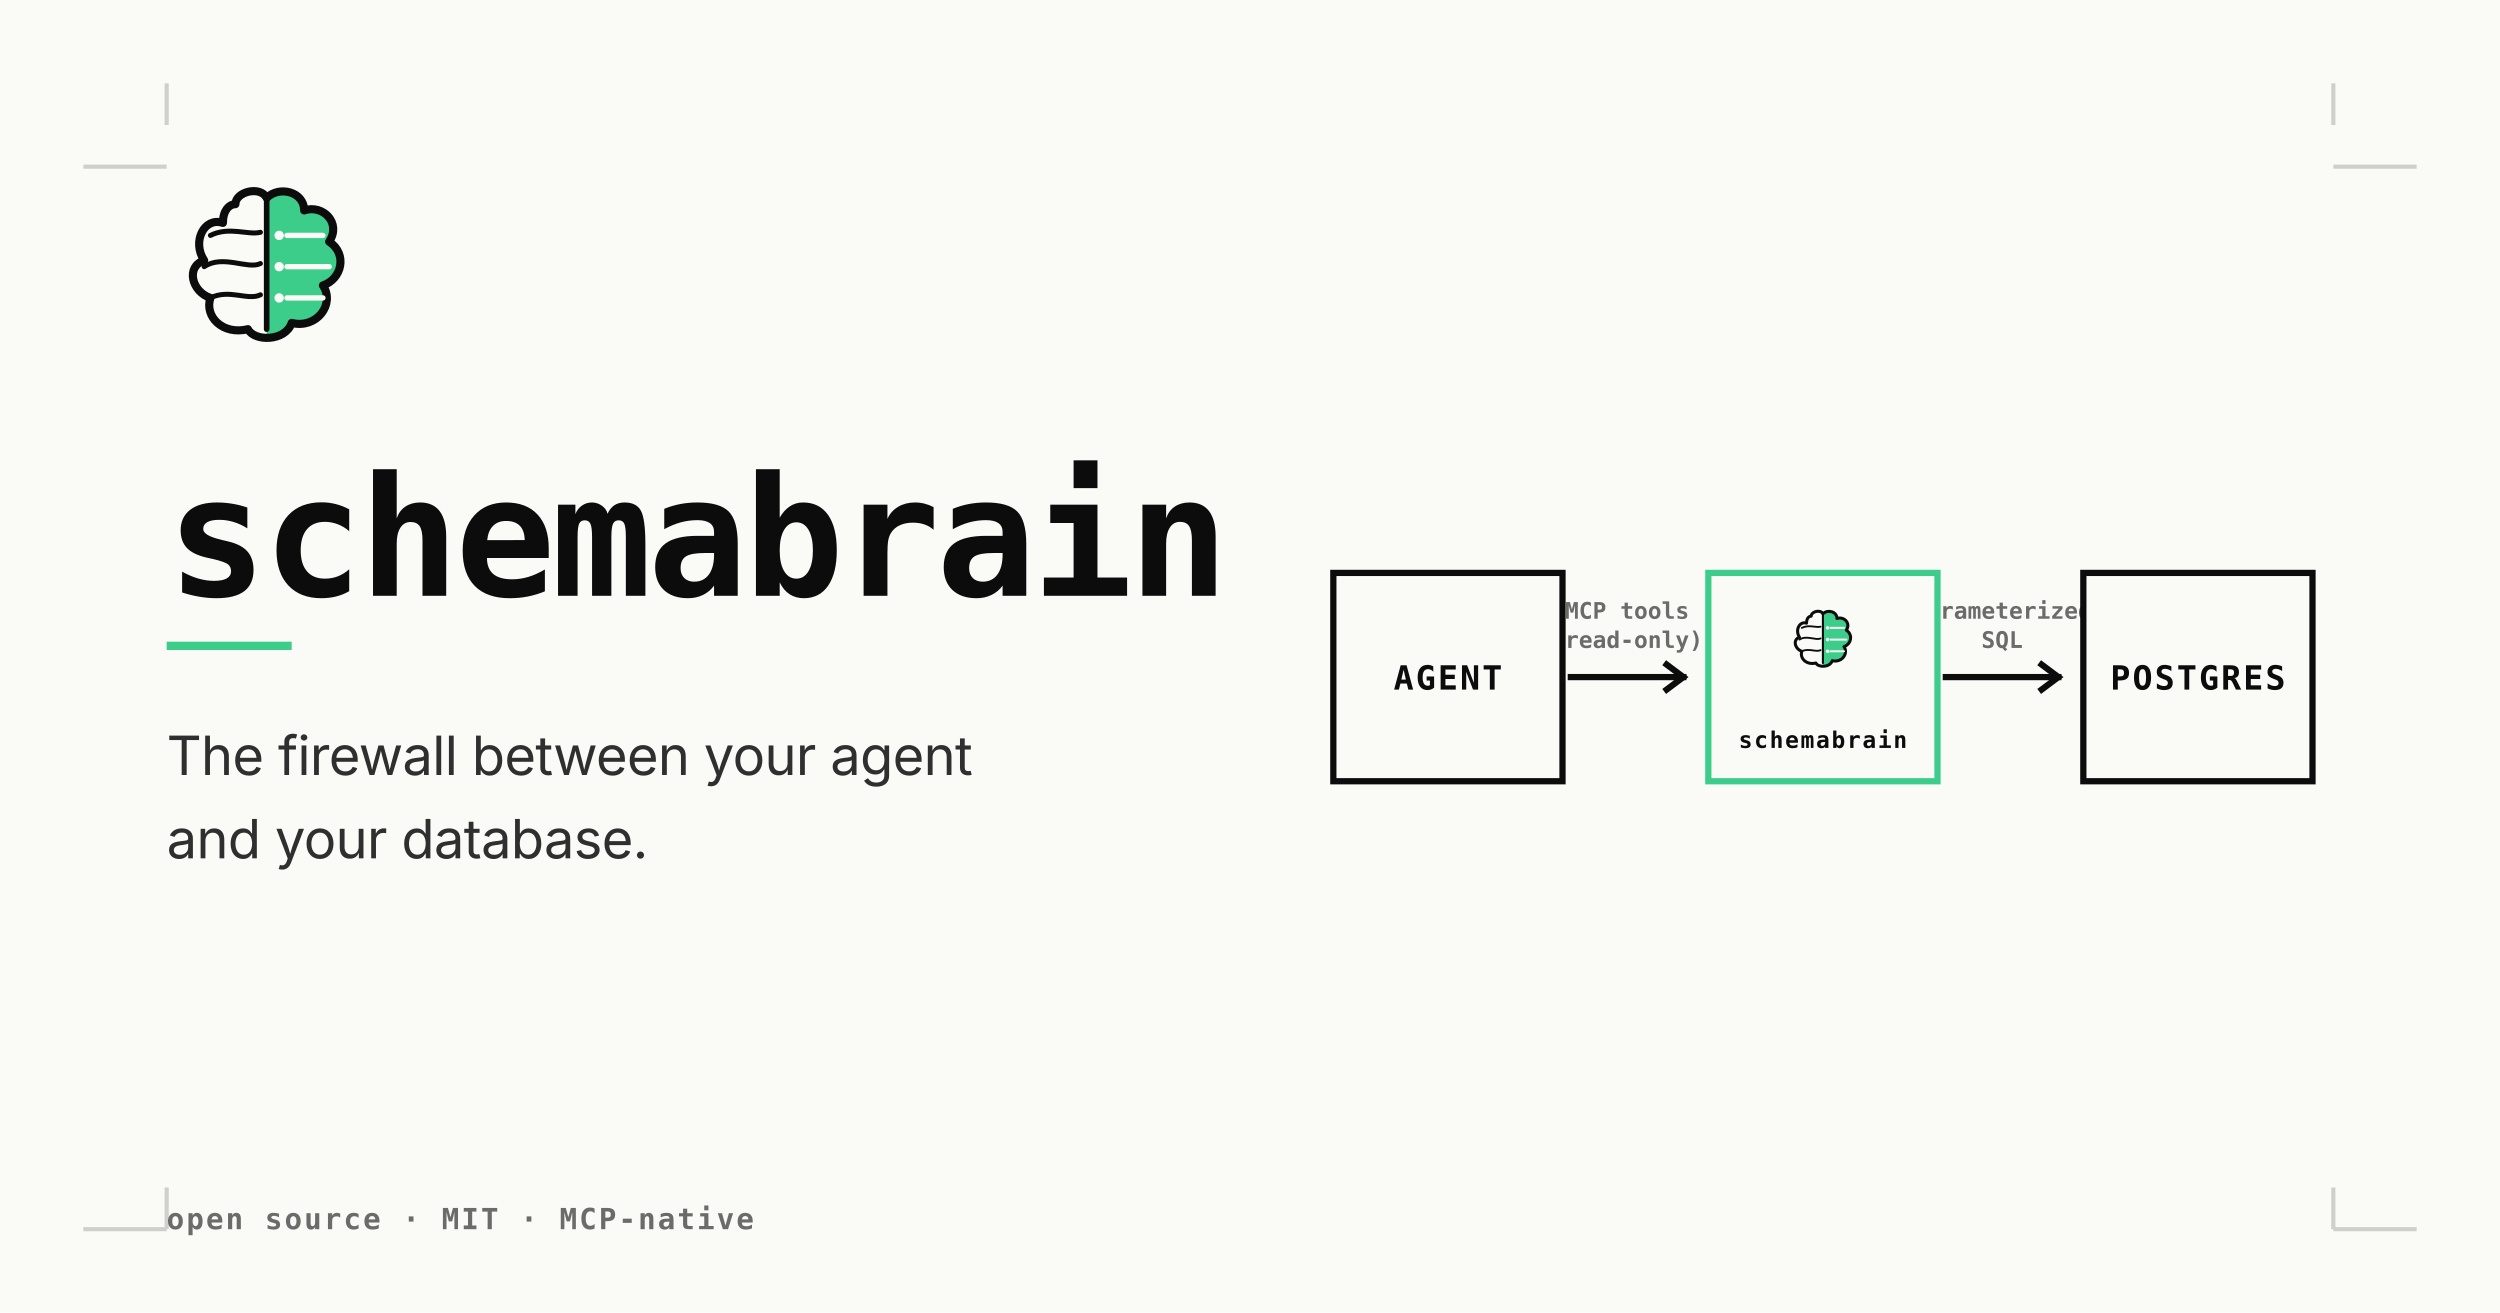
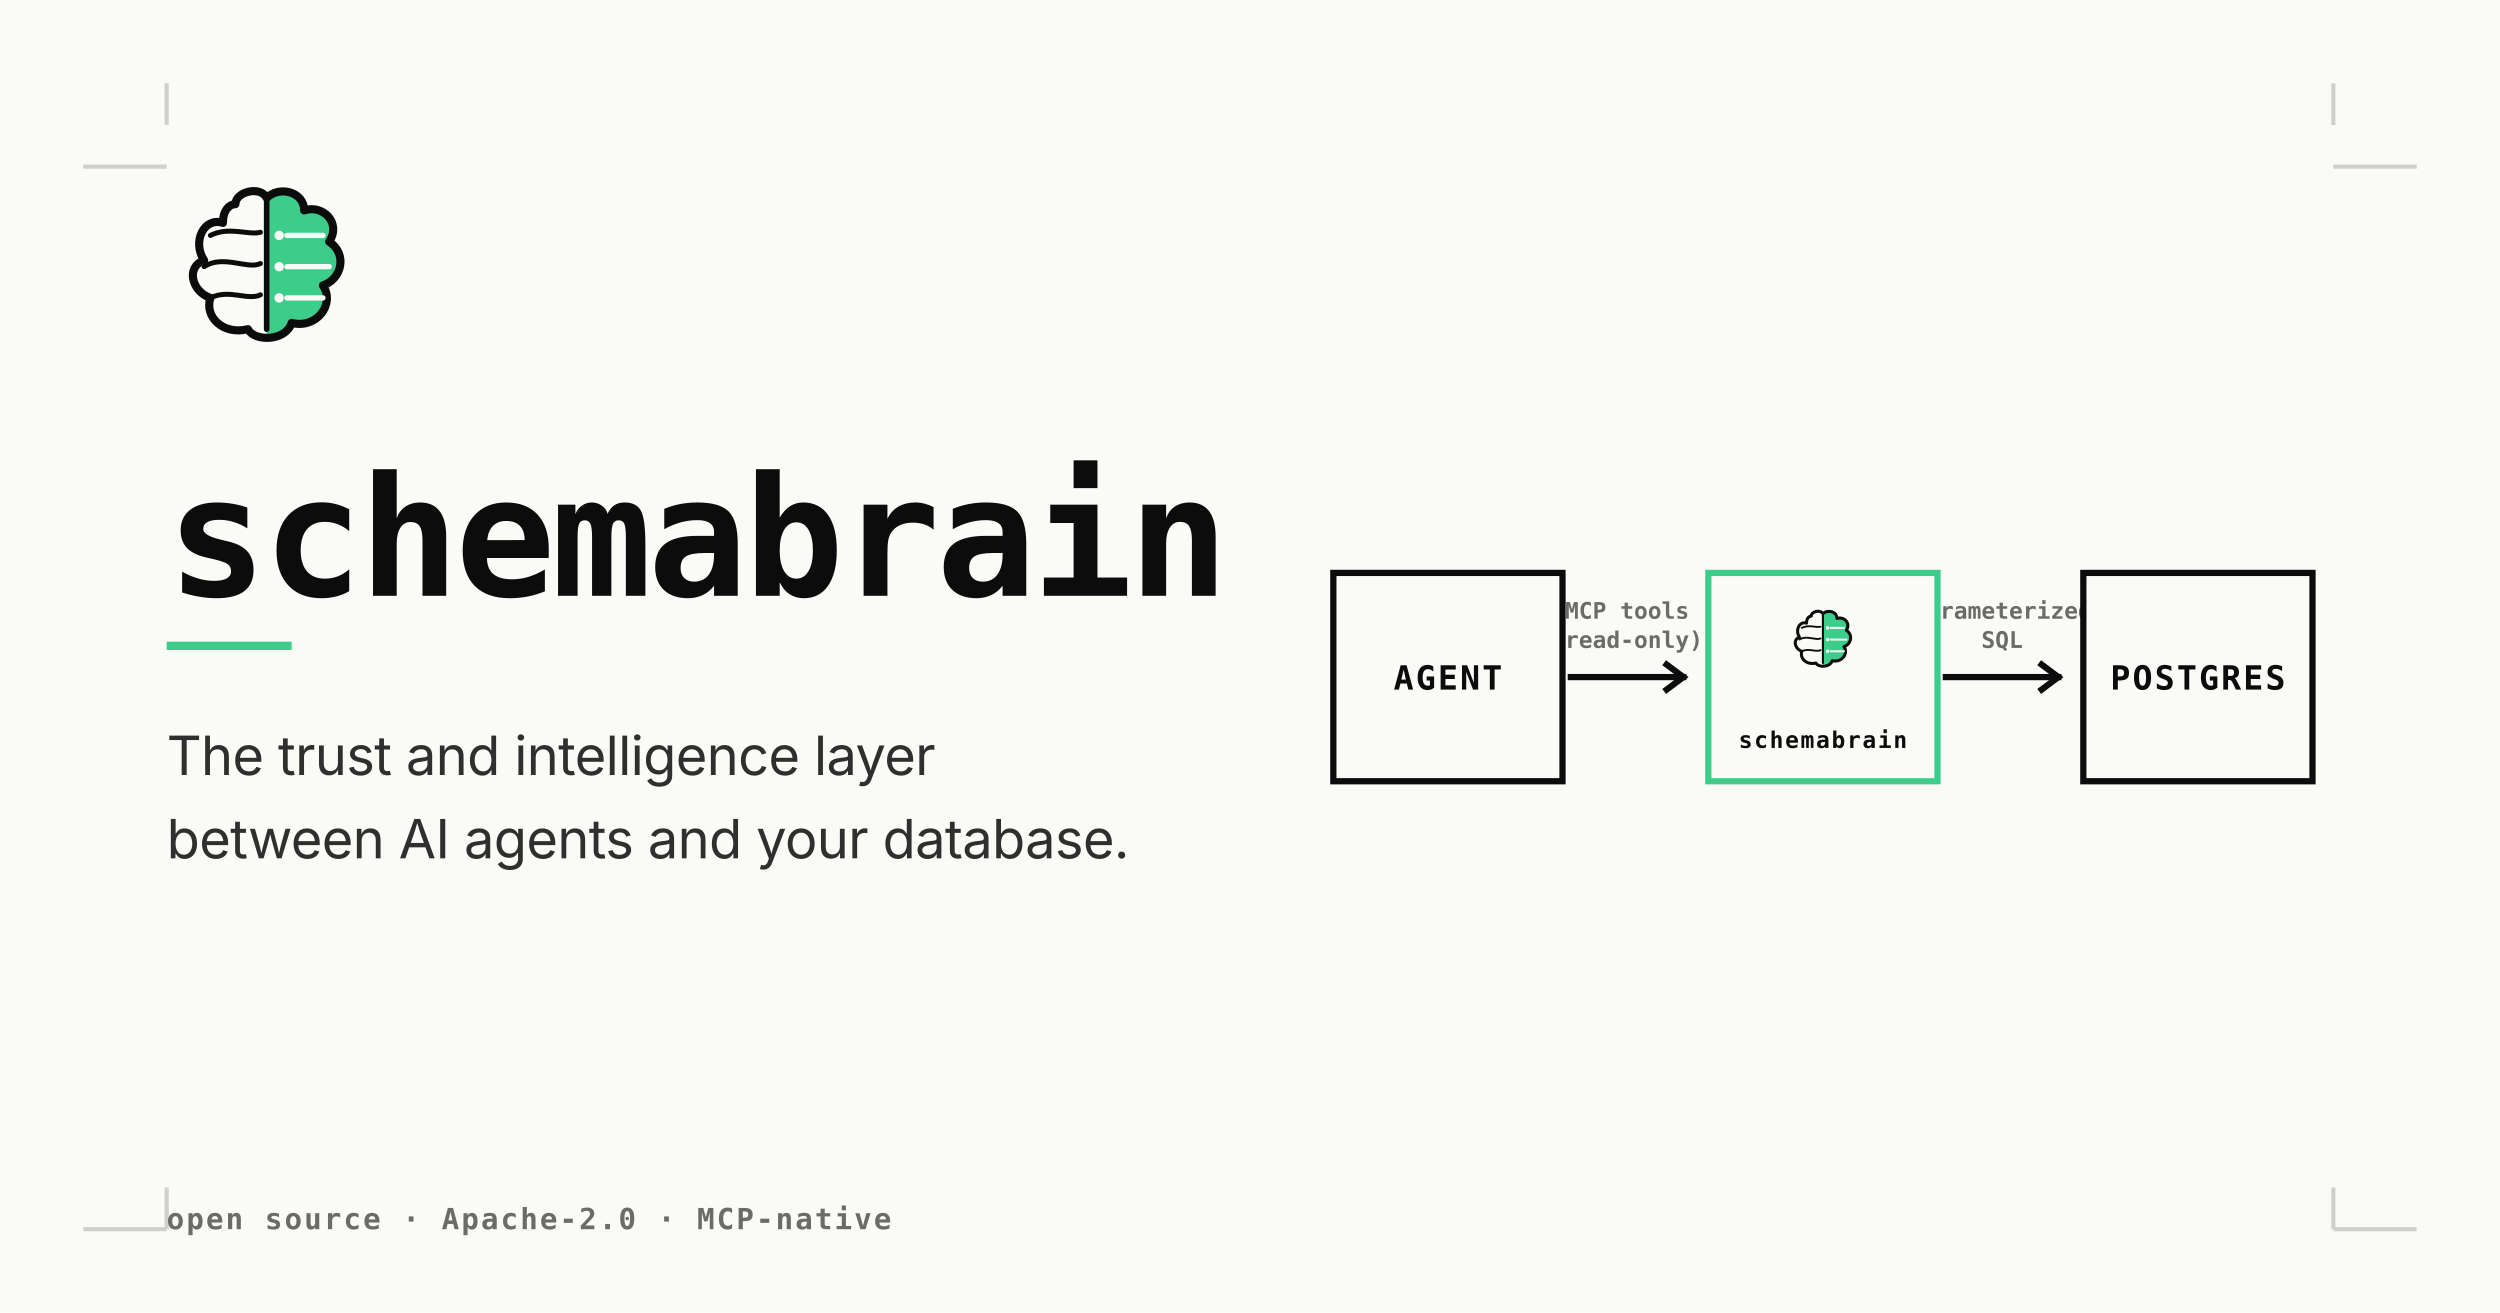
<svg xmlns="http://www.w3.org/2000/svg" viewBox="0 0 1200 630" width="1200" height="630">
  <rect width="1200" height="630" fill="#FAFAF7" />
  <g stroke="#0C0C0C" stroke-width="2" opacity="0.18">
    <line x1="80" y1="40" x2="80" y2="60" />
    <line x1="40" y1="80" x2="80" y2="80" />
    <line x1="1120" y1="40" x2="1120" y2="60" />
    <line x1="1120" y1="80" x2="1160" y2="80" />
    <line x1="80" y1="570" x2="80" y2="590" />
    <line x1="40" y1="590" x2="80" y2="590" />
    <line x1="1120" y1="570" x2="1120" y2="590" />
    <line x1="1120" y1="590" x2="1160" y2="590" />
  </g>
  <svg x="80" y="80" width="96" height="96" viewBox="0 0 64 64" overflow="visible">
    <defs>
      <clipPath id="clip-light">
        <path d="M22 12 C 22 8, 30 6, 32 10 C 36 6, 44 8, 44 14 C 50 12, 56 18, 52 24 C 58 28, 56 36, 50 38 C 54 44, 48 52, 40 50 C 38 56, 28 56, 26 52 C 18 54, 12 48, 14 42 C 8 40, 6 32, 12 30 C 8 24, 12 16, 18 18 C 18 14, 20 12, 22 12 Z" />
      </clipPath>
    </defs>
    <g clip-path="url(#clip-light)">
      <rect x="0" y="0" width="32" height="64" fill="#FAFAF7" />
      <rect x="32" y="0" width="32" height="64" fill="#3DCD8B" />
    </g>
    <path d="M22 12 C 22 8, 30 6, 32 10 C 36 6, 44 8, 44 14 C 50 12, 56 18, 52 24 C 58 28, 56 36, 50 38 C 54 44, 48 52, 40 50 C 38 56, 28 56, 26 52 C 18 54, 12 48, 14 42 C 8 40, 6 32, 12 30 C 8 24, 12 16, 18 18 C 18 14, 20 12, 22 12 Z" stroke="#0C0C0C" stroke-width="2.6" stroke-linejoin="round" fill="none" />
    <line x1="32" y1="10" x2="32" y2="52" stroke="#0C0C0C" stroke-width="1.8" stroke-linecap="round" />
    <path d="M14 22 C 20 19, 26 22, 30 21" stroke="#0C0C0C" stroke-width="1.6" stroke-linecap="round" fill="none" />
    <path d="M12 32 C 18 28, 26 33, 30 31" stroke="#0C0C0C" stroke-width="1.6" stroke-linecap="round" fill="none" />
    <path d="M14 42 C 20 39, 26 43, 30 41" stroke="#0C0C0C" stroke-width="1.6" stroke-linecap="round" fill="none" />
    <g clip-path="url(#clip-light)">
      <circle cx="36" cy="22" r="1.5" fill="#FAFAF7" />
      <line x1="38.5" y1="22" x2="50" y2="22" stroke="#FAFAF7" stroke-width="1.7" stroke-linecap="round" />
      <circle cx="36" cy="32" r="1.5" fill="#FAFAF7" />
      <line x1="38.5" y1="32" x2="52" y2="32" stroke="#FAFAF7" stroke-width="1.7" stroke-linecap="round" />
      <circle cx="36" cy="42" r="1.5" fill="#FAFAF7" />
      <line x1="38.5" y1="42" x2="50" y2="42" stroke="#FAFAF7" stroke-width="1.7" stroke-linecap="round" />
    </g>
  </svg>
  <text x="80" y="286" font-family="'JetBrains Mono', ui-monospace, SFMono-Regular, Menlo, monospace" font-weight="700" font-size="80" fill="#0C0C0C" letter-spacing="-2">schemabrain</text>
  <rect x="80" y="308" width="60" height="4" fill="#3DCD8B" />
-   <text x="80" y="372" font-family="'Inter', system-ui, -apple-system, 'Segoe UI', Roboto, sans-serif" font-weight="400" font-size="26" fill="#0C0C0C" opacity="0.85" letter-spacing="-0.3">The firewall between your agent</text>
-   <text x="80" y="412" font-family="'Inter', system-ui, -apple-system, 'Segoe UI', Roboto, sans-serif" font-weight="400" font-size="26" fill="#0C0C0C" opacity="0.85" letter-spacing="-0.3">and your database.</text>
-   <text x="80" y="590" font-family="'JetBrains Mono', ui-monospace, SFMono-Regular, Menlo, monospace" font-weight="700" font-size="14" fill="#0C0C0C" opacity="0.6" letter-spacing="1">open source · MIT · MCP-native</text>
+   <text x="80" y="372" font-family="'Inter', system-ui, -apple-system, 'Segoe UI', Roboto, sans-serif" font-weight="400" font-size="26" fill="#0C0C0C" opacity="0.85" letter-spacing="-0.3">The trust and intelligence layer</text>
+   <text x="80" y="412" font-family="'Inter', system-ui, -apple-system, 'Segoe UI', Roboto, sans-serif" font-weight="400" font-size="26" fill="#0C0C0C" opacity="0.85" letter-spacing="-0.3">between AI agents and your database.</text>
+   <text x="80" y="590" font-family="'JetBrains Mono', ui-monospace, SFMono-Regular, Menlo, monospace" font-weight="700" font-size="14" fill="#0C0C0C" opacity="0.6" letter-spacing="1">open source · Apache-2.0 · MCP-native</text>
  <g transform="translate(640,215)">
    <g font-family="'JetBrains Mono', ui-monospace, SFMono-Regular, Menlo, monospace" font-weight="700" font-size="11" fill="#0C0C0C" text-anchor="middle">
      <text x="141" y="82" opacity="0.6">MCP tools</text>
      <text x="141" y="96" opacity="0.6">(read-only)</text>
    </g>
    <g font-family="'JetBrains Mono', ui-monospace, SFMono-Regular, Menlo, monospace" font-weight="700" font-size="11" fill="#0C0C0C" text-anchor="middle">
      <text x="321" y="82" opacity="0.6">parameterized</text>
      <text x="321" y="96" opacity="0.6">SQL</text>
    </g>
    <rect x="0" y="60" width="110" height="100" fill="#FAFAF7" stroke="#0C0C0C" stroke-width="3" />
    <text x="55" y="116" font-family="'JetBrains Mono', ui-monospace, SFMono-Regular, Menlo, monospace" font-weight="700" font-size="16" fill="#0C0C0C" text-anchor="middle" letter-spacing="1">AGENT</text>
    <rect x="180" y="60" width="110" height="100" fill="#FAFAF7" stroke="#3DCD8B" stroke-width="3" />
    <svg x="217" y="74" width="36" height="36" viewBox="0 0 64 64" overflow="visible">
      <defs>
        <clipPath id="clip-inner-light">
          <path d="M22 12 C 22 8, 30 6, 32 10 C 36 6, 44 8, 44 14 C 50 12, 56 18, 52 24 C 58 28, 56 36, 50 38 C 54 44, 48 52, 40 50 C 38 56, 28 56, 26 52 C 18 54, 12 48, 14 42 C 8 40, 6 32, 12 30 C 8 24, 12 16, 18 18 C 18 14, 20 12, 22 12 Z" />
        </clipPath>
      </defs>
      <g clip-path="url(#clip-inner-light)">
        <rect x="32" y="0" width="32" height="64" fill="#3DCD8B" />
      </g>
      <path d="M22 12 C 22 8, 30 6, 32 10 C 36 6, 44 8, 44 14 C 50 12, 56 18, 52 24 C 58 28, 56 36, 50 38 C 54 44, 48 52, 40 50 C 38 56, 28 56, 26 52 C 18 54, 12 48, 14 42 C 8 40, 6 32, 12 30 C 8 24, 12 16, 18 18 C 18 14, 20 12, 22 12 Z" stroke="#0C0C0C" stroke-width="2.6" stroke-linejoin="round" fill="none" />
      <line x1="32" y1="10" x2="32" y2="52" stroke="#0C0C0C" stroke-width="1.8" stroke-linecap="round" />
      <path d="M14 22 C 20 19, 26 22, 30 21" stroke="#0C0C0C" stroke-width="1.6" stroke-linecap="round" fill="none" />
      <path d="M12 32 C 18 28, 26 33, 30 31" stroke="#0C0C0C" stroke-width="1.6" stroke-linecap="round" fill="none" />
      <path d="M14 42 C 20 39, 26 43, 30 41" stroke="#0C0C0C" stroke-width="1.6" stroke-linecap="round" fill="none" />
      <g clip-path="url(#clip-inner-light)">
        <circle cx="36" cy="22" r="1.5" fill="#FAFAF7" />
        <line x1="38.5" y1="22" x2="50" y2="22" stroke="#FAFAF7" stroke-width="1.7" stroke-linecap="round" />
        <circle cx="36" cy="32" r="1.5" fill="#FAFAF7" />
        <line x1="38.5" y1="32" x2="52" y2="32" stroke="#FAFAF7" stroke-width="1.7" stroke-linecap="round" />
        <circle cx="36" cy="42" r="1.5" fill="#FAFAF7" />
        <line x1="38.5" y1="42" x2="50" y2="42" stroke="#FAFAF7" stroke-width="1.7" stroke-linecap="round" />
      </g>
    </svg>
    <text x="235" y="144" font-family="'JetBrains Mono', ui-monospace, SFMono-Regular, Menlo, monospace" font-weight="700" font-size="11" fill="#0C0C0C" text-anchor="middle" letter-spacing="0.8">schemabrain</text>
    <rect x="360" y="60" width="110" height="100" fill="#FAFAF7" stroke="#0C0C0C" stroke-width="3" />
    <text x="415" y="116" font-family="'JetBrains Mono', ui-monospace, SFMono-Regular, Menlo, monospace" font-weight="700" font-size="16" fill="#0C0C0C" text-anchor="middle" letter-spacing="1">POSTGRES</text>
    <line x1="114" y1="110" x2="168" y2="110" stroke="#0C0C0C" stroke-width="3" stroke-linecap="square" />
    <polyline points="160,104 168,110 160,116" stroke="#0C0C0C" stroke-width="3" fill="none" stroke-linejoin="miter" stroke-linecap="square" />
    <line x1="294" y1="110" x2="348" y2="110" stroke="#0C0C0C" stroke-width="3" stroke-linecap="square" />
    <polyline points="340,104 348,110 340,116" stroke="#0C0C0C" stroke-width="3" fill="none" stroke-linejoin="miter" stroke-linecap="square" />
  </g>
</svg>
